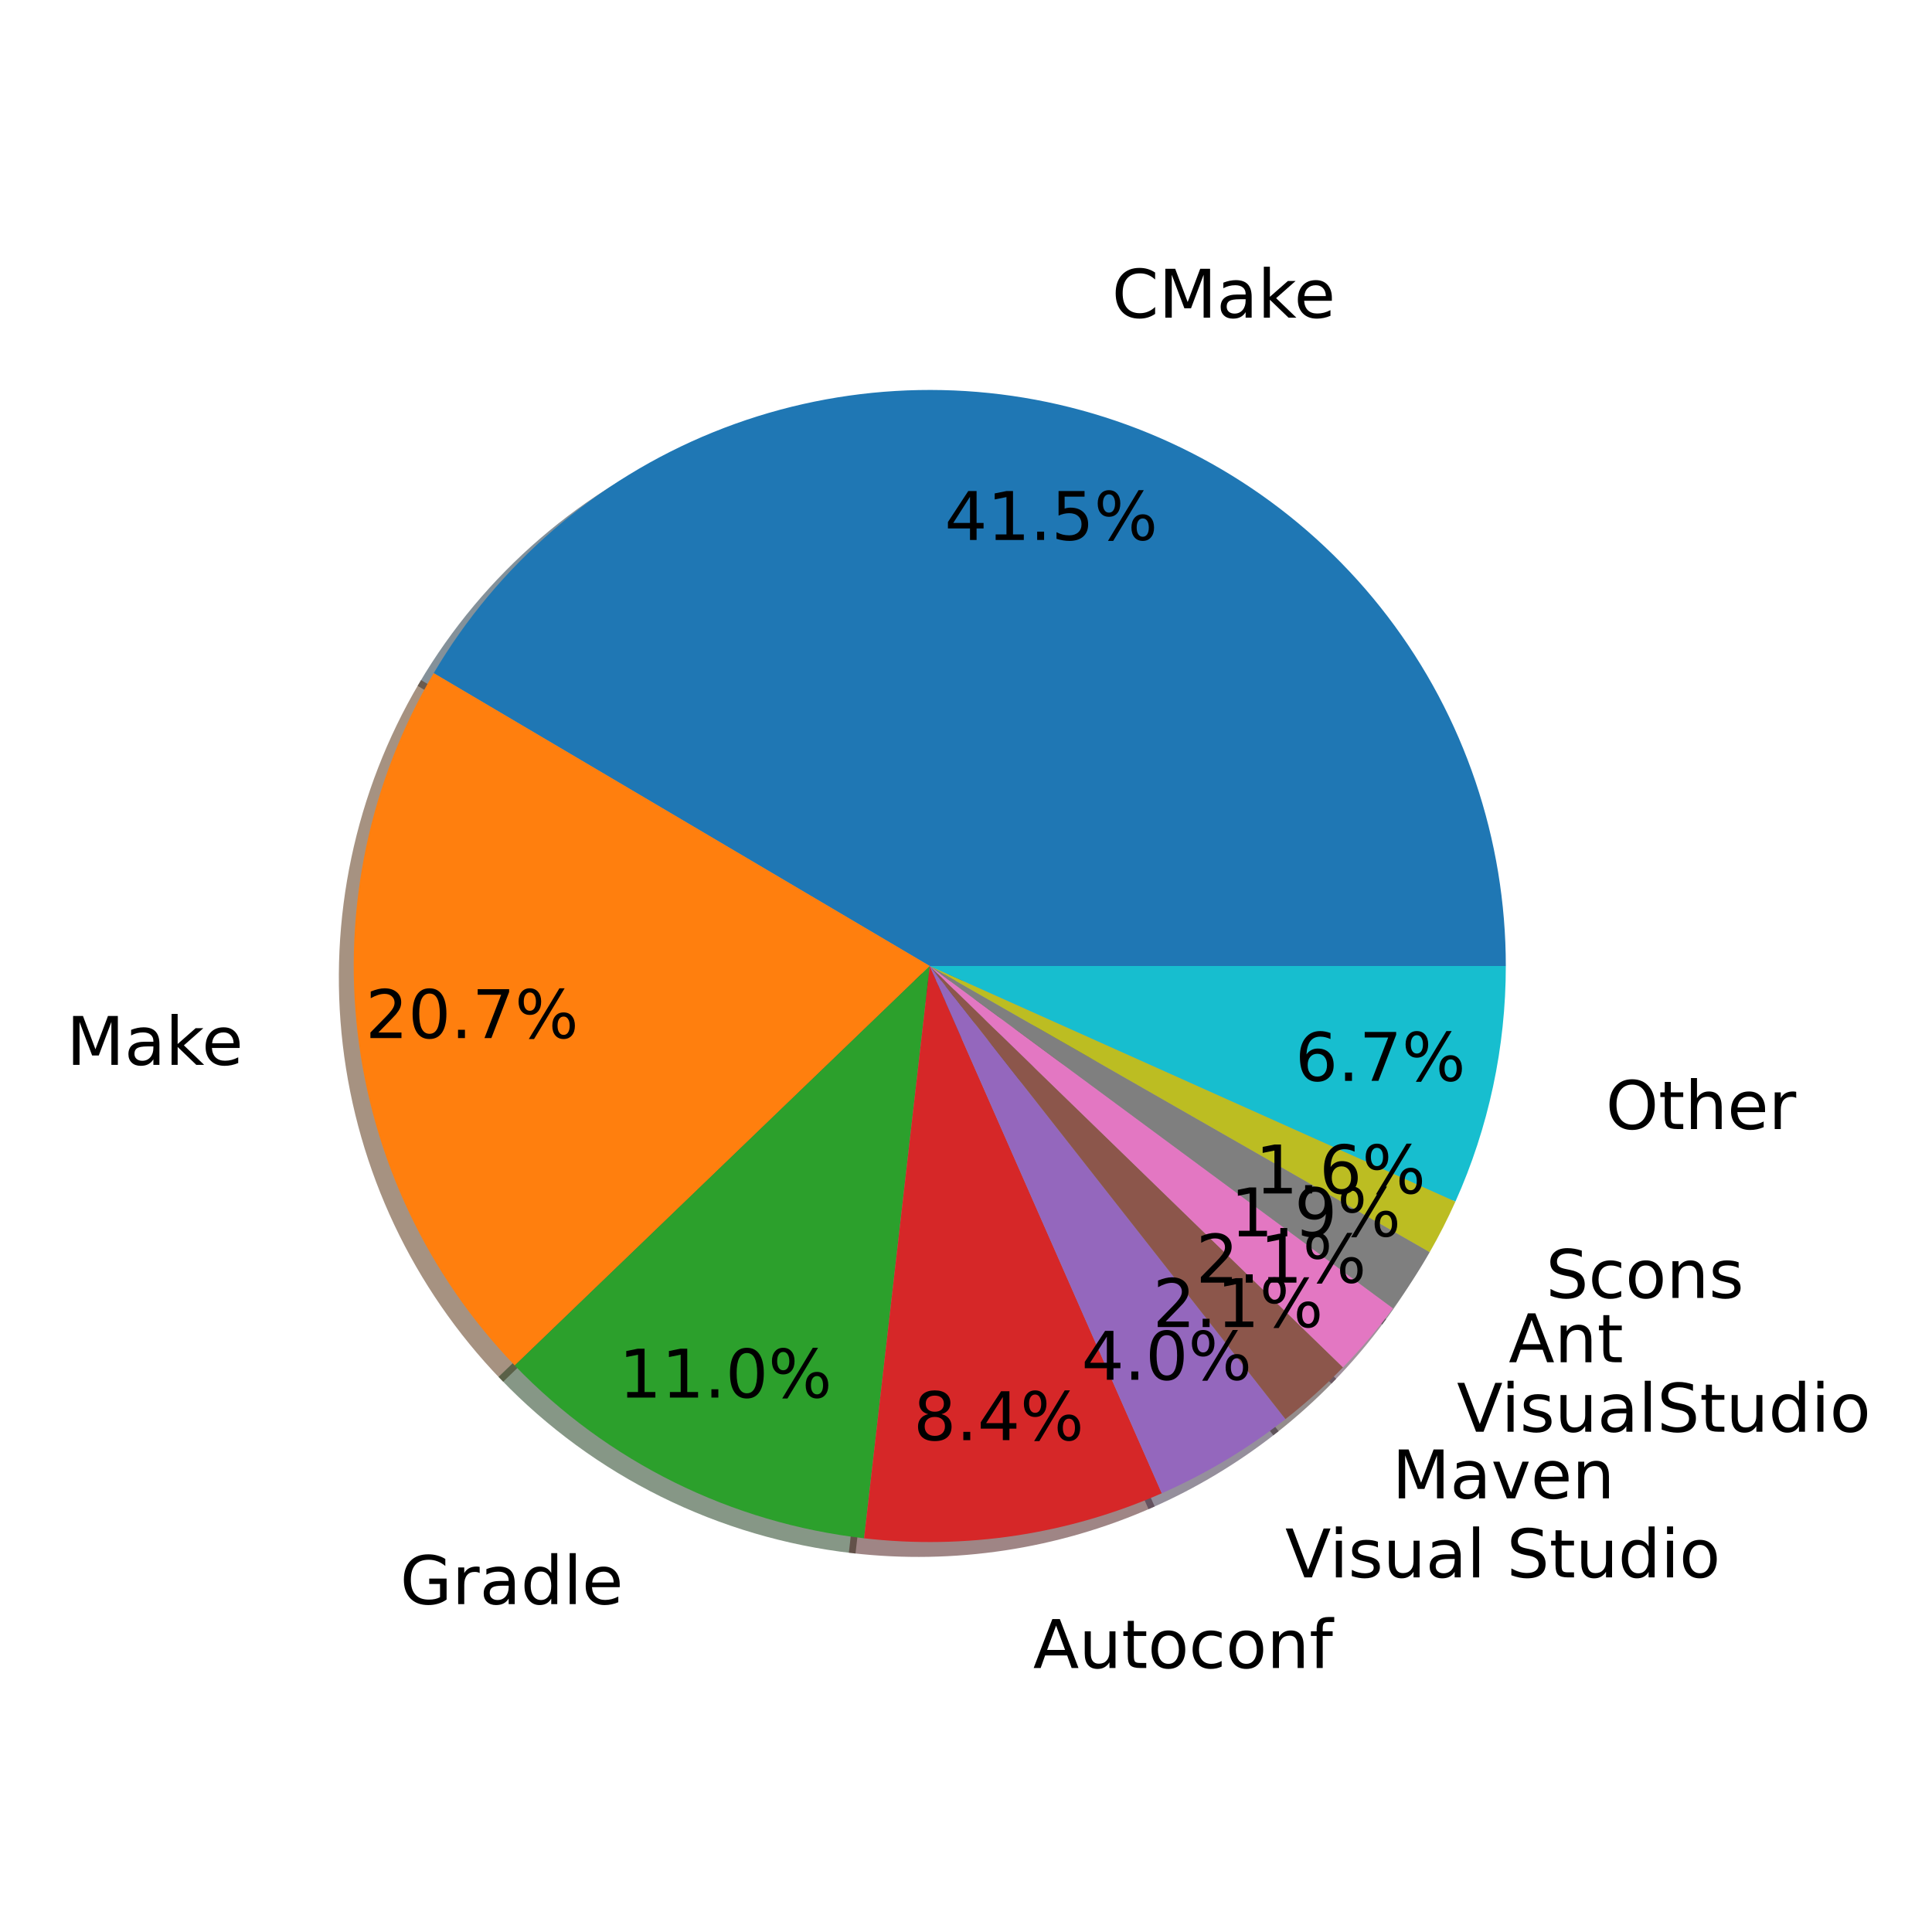
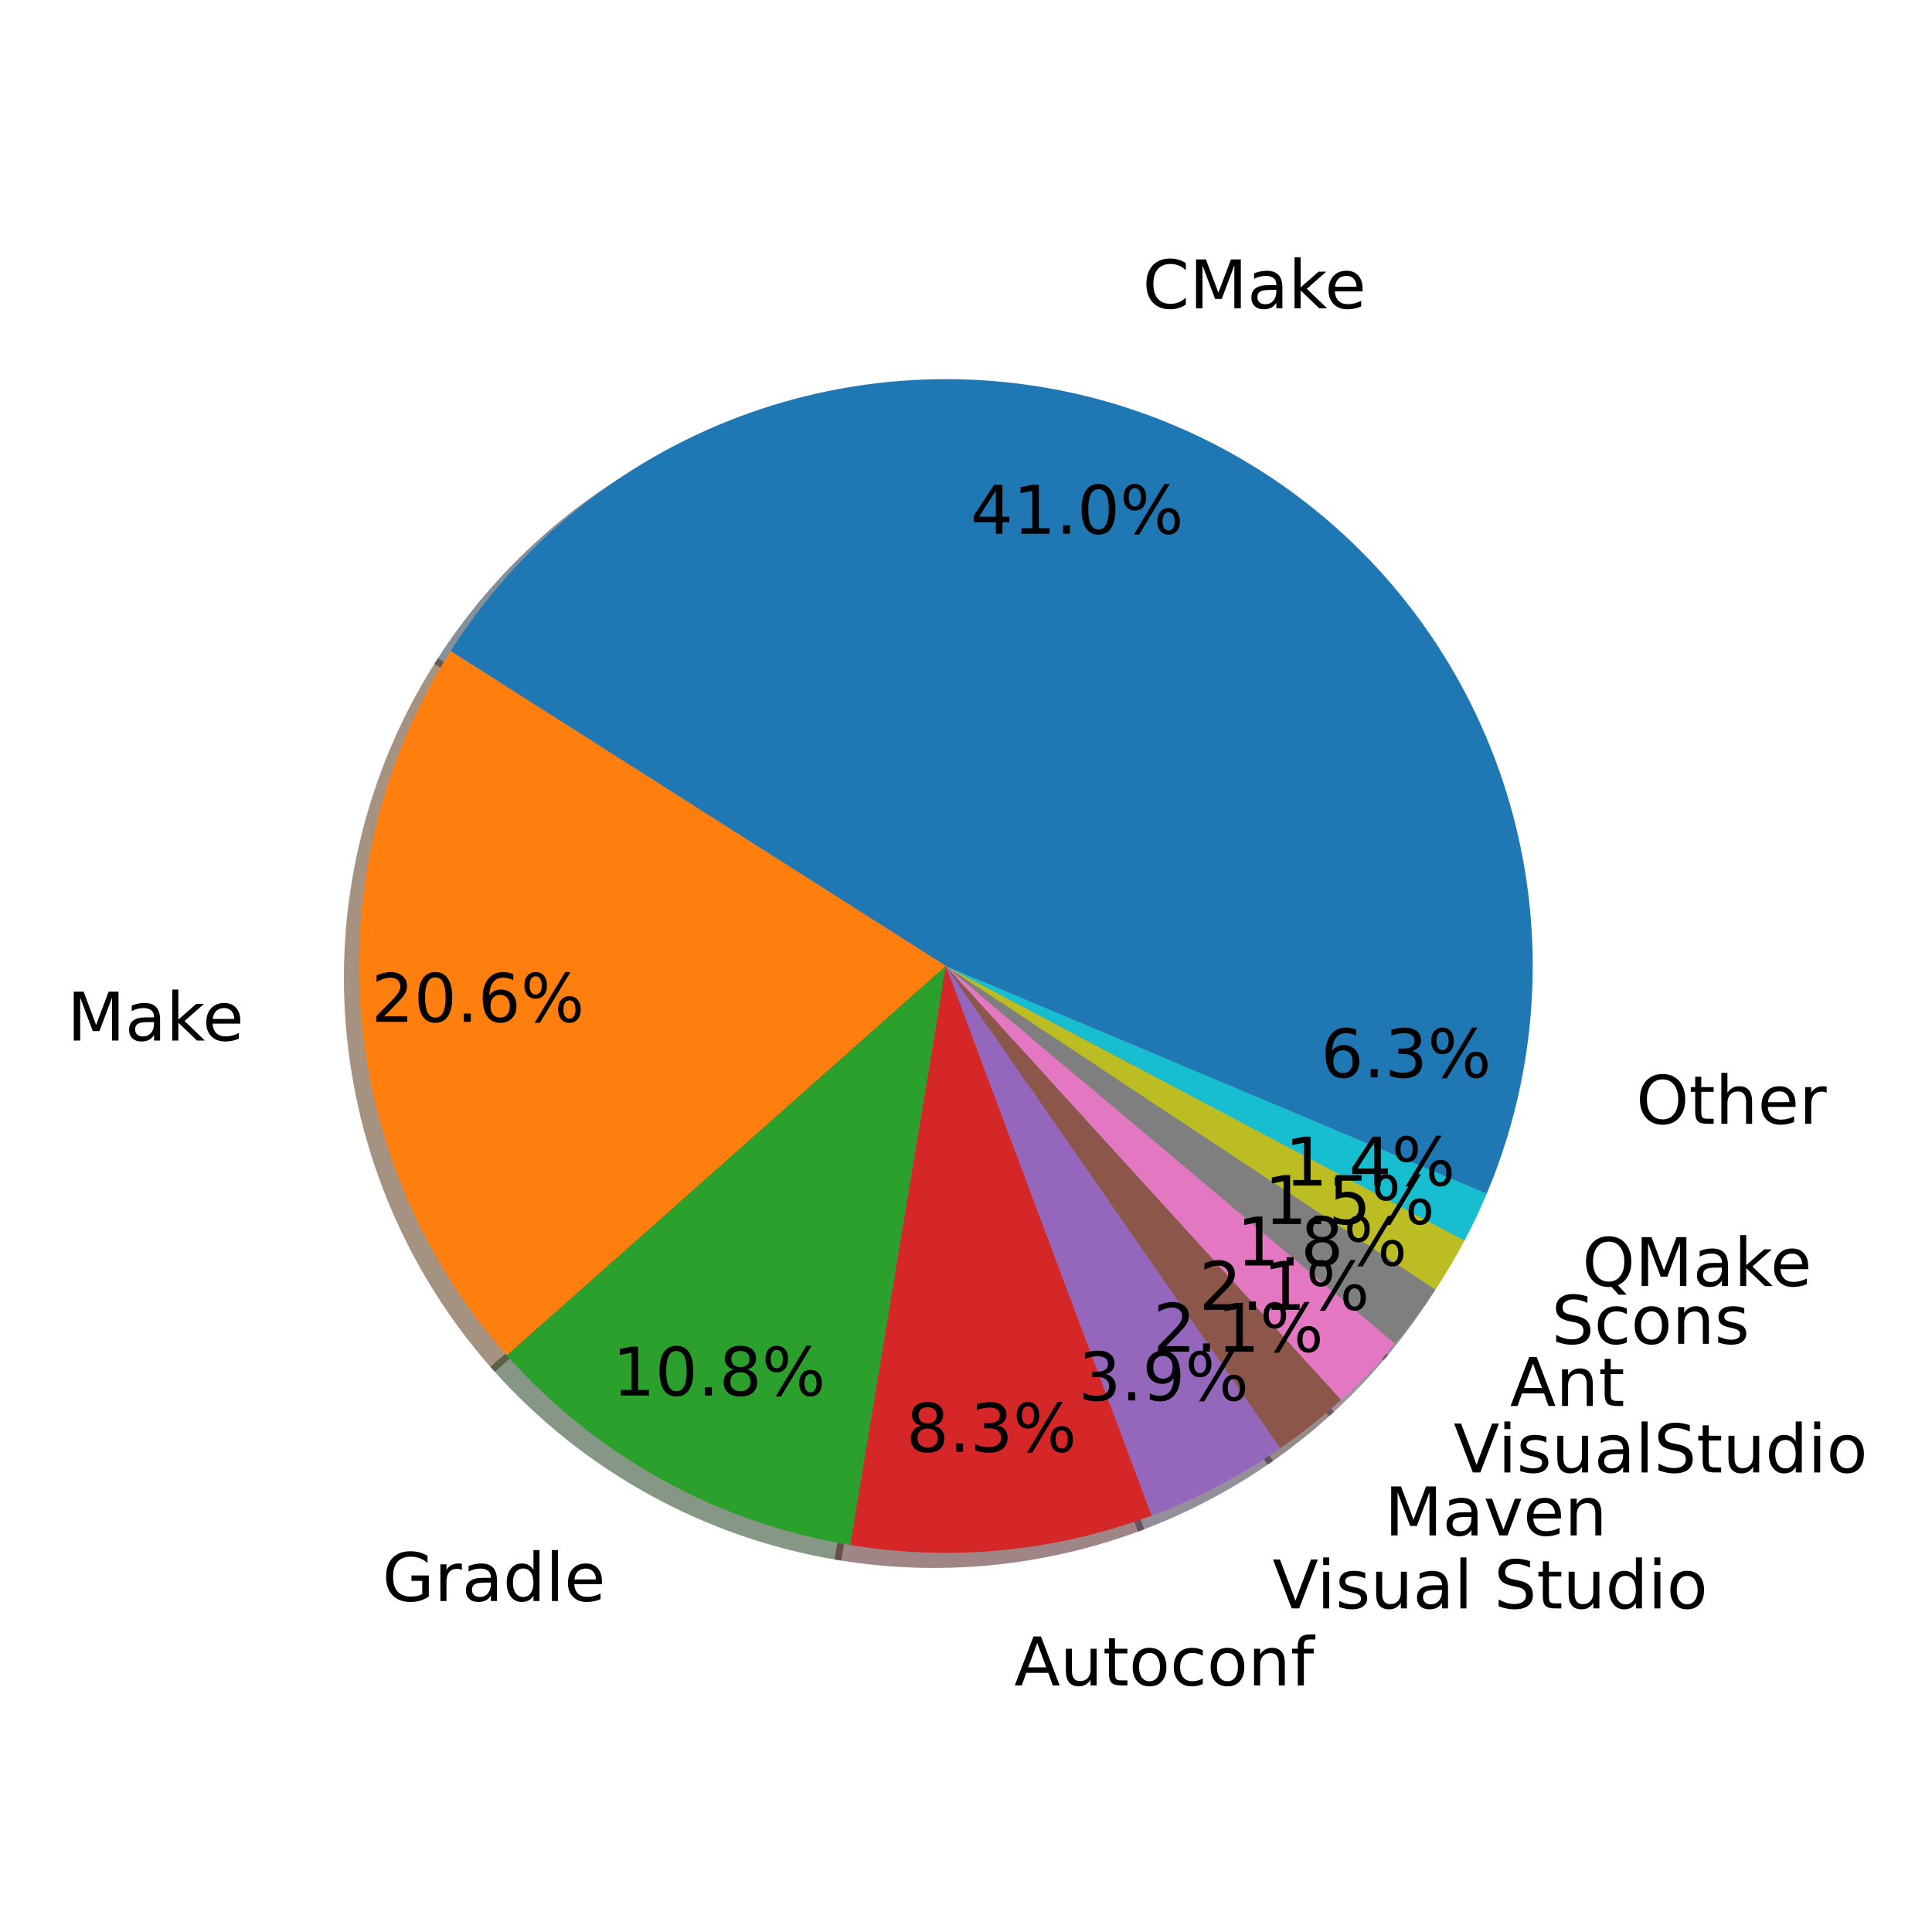
<svg xmlns="http://www.w3.org/2000/svg" xmlns:xlink="http://www.w3.org/1999/xlink" width="288pt" height="288pt" viewBox="0 0 288 288" version="1.1">
  <defs>
    <style type="text/css">*{stroke-linejoin: round; stroke-linecap: butt}</style>
  </defs>
  <g id="figure_1">
    <g id="patch_1">
      <path d="M 0 288  L 288 288  L 288 0  L 0 0  L 0 288  z " style="fill: none" />
    </g>
    <g id="axes_1">
      <g id="patch_2">
-         <path d="M 222.751 145.717  C 222.751 126.889 216.559 108.574 205.133 93.608  C 193.707 78.643 177.671 67.843 159.508 62.882  C 141.345 57.921 122.045 59.068 104.598 66.146  C 87.151 73.225 72.507 85.849 62.935 102.062  L 136.881 145.717  z " style="fill: #092436; opacity: 0.5; stroke: #092436; stroke-linejoin: miter" />
+         <path d="M 226.73 145.75  C 226.73 126.815 220.583 108.383 209.217 93.239  C 197.852 78.095 181.872 67.043 163.692 61.752  C 145.511 56.461 126.096 57.213 108.379 63.895  C 90.663 70.576 75.585 82.831 65.426 98.809  L 139.248 145.75  z " style="fill: #092436; opacity: 0.5; stroke: #092436; stroke-linejoin: miter" />
      </g>
      <g id="patch_3">
-         <path d="M 62.935 102.062  C 53.397 118.219 49.412 137.065 51.593 155.7  C 53.774 174.336 62.004 191.752 75.016 205.269  L 136.881 145.717  z " style="fill: #4d2604; opacity: 0.5; stroke: #4d2604; stroke-linejoin: miter" />
+         <path d="M 65.426 98.809  C 55.231 114.843 50.531 133.77 52.043 152.71  C 53.555 171.65 61.197 189.592 73.806 203.806  L 139.248 145.75  z " style="fill: #4d2604; opacity: 0.5; stroke: #4d2604; stroke-linejoin: miter" />
      </g>
      <g id="patch_4">
-         <path d="M 75.016 205.269  C 81.883 212.403 89.933 218.296 98.808 222.686  C 107.683 227.076 117.252 229.898 127.089 231.028  L 136.881 145.717  z " style="fill: #0d300d; opacity: 0.5; stroke: #0d300d; stroke-linejoin: miter" />
+         <path d="M 73.806 203.806  C 80.415 211.256 88.249 217.523 96.967 222.336  C 105.686 227.149 115.163 230.439 124.989 232.062  L 139.248 145.75  z " style="fill: #0d300d; opacity: 0.5; stroke: #0d300d; stroke-linejoin: miter" />
      </g>
      <g id="patch_5">
-         <path d="M 127.089 231.028  C 134.619 231.892 142.23 231.755 149.725 230.622  C 157.219 229.488 164.53 227.367 171.467 224.314  L 136.881 145.717  z " style="fill: #400c0c; opacity: 0.5; stroke: #400c0c; stroke-linejoin: miter" />
+         <path d="M 124.989 232.062  C 132.511 233.304 140.163 233.558 147.75 232.818  C 155.338 232.077 162.796 230.347 169.935 227.673  L 139.248 145.75  z " style="fill: #400c0c; opacity: 0.5; stroke: #400c0c; stroke-linejoin: miter" />
      </g>
      <g id="patch_6">
-         <path d="M 171.467 224.314  C 174.756 222.867 177.951 221.215 181.032 219.368  C 184.114 217.52 187.077 215.481 189.903 213.263  L 136.881 145.717  z " style="fill: #2c1f39; opacity: 0.5; stroke: #2c1f39; stroke-linejoin: miter" />
+         <path d="M 169.935 227.673  C 173.319 226.405 176.622 224.929 179.824 223.253  C 183.025 221.576 186.12 219.703 189.09 217.644  L 139.248 145.75  z " style="fill: #2c1f39; opacity: 0.5; stroke: #2c1f39; stroke-linejoin: miter" />
      </g>
      <g id="patch_7">
-         <path d="M 189.903 213.263  C 191.416 212.075 192.89 210.836 194.32 209.549  C 195.751 208.261 197.137 206.926 198.478 205.546  L 136.881 145.717  z " style="fill: #2a1a17; opacity: 0.5; stroke: #2a1a17; stroke-linejoin: miter" />
+         <path d="M 189.09 217.644  C 190.681 216.542 192.235 215.386 193.749 214.18  C 195.263 212.974 196.736 211.719 198.167 210.415  L 139.248 145.75  z " style="fill: #2a1a17; opacity: 0.5; stroke: #2a1a17; stroke-linejoin: miter" />
      </g>
      <g id="patch_8">
-         <path d="M 198.478 205.546  C 199.819 204.166 201.113 202.741 202.358 201.273  C 203.603 199.806 204.798 198.297 205.942 196.749  L 136.881 145.717  z " style="fill: #44243a; opacity: 0.5; stroke: #44243a; stroke-linejoin: miter" />
+         <path d="M 198.167 210.415  C 199.598 209.111 200.985 207.761 202.326 206.365  C 203.667 204.969 204.962 203.529 206.208 202.048  L 139.248 145.75  z " style="fill: #44243a; opacity: 0.5; stroke: #44243a; stroke-linejoin: miter" />
      </g>
      <g id="patch_9">
-         <path d="M 205.942 196.749  C 206.933 195.408 207.885 194.038 208.796 192.642  C 209.708 191.245 210.578 189.822 211.407 188.375  L 136.881 145.717  z " style="fill: #262626; opacity: 0.5; stroke: #262626; stroke-linejoin: miter" />
+         <path d="M 206.208 202.048  C 207.287 200.764 208.33 199.449 209.333 198.105  C 210.337 196.761 211.303 195.389 212.228 193.989  L 139.248 145.75  z " style="fill: #262626; opacity: 0.5; stroke: #262626; stroke-linejoin: miter" />
      </g>
      <g id="patch_10">
-         <path d="M 211.407 188.375  C 212.108 187.15 212.778 185.908 213.418 184.65  C 214.058 183.392 214.667 182.119 215.244 180.831  L 136.881 145.717  z " style="fill: #38390a; opacity: 0.5; stroke: #38390a; stroke-linejoin: miter" />
+         <path d="M 212.228 193.989  C 213.01 192.805 213.764 191.602 214.488 190.382  C 215.212 189.161 215.907 187.923 216.571 186.668  L 139.248 145.75  z " style="fill: #38390a; opacity: 0.5; stroke: #38390a; stroke-linejoin: miter" />
      </g>
      <g id="patch_11">
-         <path d="M 215.244 180.831  C 217.711 175.324 219.592 169.572 220.853 163.671  C 222.115 157.77 222.751 151.752 222.751 145.717  L 136.881 145.717  z " style="fill: #07393e; opacity: 0.5; stroke: #07393e; stroke-linejoin: miter" />
+         <path d="M 216.571 186.668  C 217.174 185.528 217.752 184.374 218.305 183.208  C 218.857 182.042 219.384 180.863 219.884 179.674  L 139.248 145.75  z " style="fill: #07393e; opacity: 0.5; stroke: #07393e; stroke-linejoin: miter" />
      </g>
      <g id="patch_12">
-         <path d="M 224.469 144  C 224.469 125.172 218.276 106.856 206.85 91.891  C 195.425 76.926 179.388 66.126 161.226 61.165  C 143.063 56.203 123.763 57.351 106.316 64.429  C 88.869 71.507 74.225 84.131 64.653 100.345  L 138.598 144  z " style="fill: #1f77b4" />
+         <path d="M 219.884 179.674  C 222.138 174.318 223.852 168.75 225.001 163.054  C 226.151 157.357 226.73 151.561 226.73 145.75  L 139.248 145.75  z " style="fill: #092436; opacity: 0.5; stroke: #092436; stroke-linejoin: miter" />
      </g>
      <g id="patch_13">
-         <path d="M 64.653 100.345  C 55.114 116.502 51.129 135.348 53.31 153.983  C 55.492 172.618 63.722 190.035 76.733 203.552  L 138.598 144  z " style="fill: #ff7f0e" />
+         <path d="M 228.48 144  C 228.48 125.066 222.332 106.634 210.967 91.489  C 199.602 76.345 183.622 65.293 165.441 60.002  C 147.261 54.712 127.846 55.464 110.129 62.145  C 92.413 68.826 77.335 81.082 67.175 97.059  L 140.997 144  z " style="fill: #1f77b4" />
      </g>
      <g id="patch_14">
-         <path d="M 76.733 203.552  C 83.601 210.686 91.65 216.578 100.525 220.969  C 109.401 225.359 118.969 228.181 128.806 229.31  L 138.598 144  z " style="fill: #2ca02c" />
+         <path d="M 67.175 97.059  C 56.98 113.093 52.281 132.02 53.793 150.96  C 55.304 169.901 62.946 187.842 75.556 202.056  L 140.997 144  z " style="fill: #ff7f0e" />
      </g>
      <g id="patch_15">
-         <path d="M 128.806 229.31  C 136.336 230.174 143.948 230.038 151.442 228.904  C 158.936 227.771 166.247 225.65 173.185 222.597  L 138.598 144  z " style="fill: #d62728" />
+         <path d="M 75.556 202.056  C 82.165 209.506 89.998 215.773 98.717 220.586  C 107.436 225.4 116.913 228.689 126.739 230.312  L 140.997 144  z " style="fill: #2ca02c" />
      </g>
      <g id="patch_16">
-         <path d="M 173.185 222.597  C 176.473 221.15 179.668 219.498 182.75 217.65  C 185.831 215.803 188.794 213.764 191.62 211.545  L 138.598 144  z " style="fill: #9467bd" />
+         <path d="M 126.739 230.312  C 134.261 231.555 141.913 231.809 149.5 231.068  C 157.087 230.327 164.546 228.597 171.685 225.923  L 140.997 144  z " style="fill: #d62728" />
      </g>
      <g id="patch_17">
-         <path d="M 191.62 211.545  C 193.134 210.357 194.607 209.118 196.038 207.831  C 197.468 206.544 198.855 205.209 200.196 203.829  L 138.598 144  z " style="fill: #8c564b" />
+         <path d="M 171.685 225.923  C 175.069 224.655 178.372 223.179 181.573 221.503  C 184.775 219.827 187.87 217.954 190.84 215.895  L 140.997 144  z " style="fill: #9467bd" />
      </g>
      <g id="patch_18">
-         <path d="M 200.196 203.829  C 201.536 202.448 202.83 201.023 204.075 199.556  C 205.32 198.088 206.516 196.58 207.659 195.032  L 138.598 144  z " style="fill: #e377c2" />
+         <path d="M 190.84 215.895  C 192.431 214.792 193.984 213.637 195.498 212.431  C 197.012 211.225 198.486 209.969 199.917 208.665  L 140.997 144  z " style="fill: #8c564b" />
      </g>
      <g id="patch_19">
-         <path d="M 207.659 195.032  C 208.651 193.691 209.602 192.321 210.514 190.924  C 211.425 189.527 212.295 188.105 213.124 186.657  L 138.598 144  z " style="fill: #7f7f7f" />
+         <path d="M 199.917 208.665  C 201.348 207.362 202.735 206.011 204.076 204.615  C 205.417 203.22 206.712 201.78 207.957 200.298  L 140.997 144  z " style="fill: #e377c2" />
      </g>
      <g id="patch_20">
-         <path d="M 213.124 186.657  C 213.825 185.432 214.496 184.191 215.135 182.933  C 215.775 181.675 216.384 180.402 216.961 179.114  L 138.598 144  z " style="fill: #bcbd22" />
+         <path d="M 207.957 200.298  C 209.037 199.014 210.079 197.7 211.083 196.356  C 212.087 195.012 213.052 193.639 213.977 192.24  L 140.997 144  z " style="fill: #7f7f7f" />
      </g>
      <g id="patch_21">
-         <path d="M 216.961 179.114  C 219.429 173.607 221.309 167.855 222.571 161.954  C 223.832 156.053 224.469 150.035 224.469 144  L 138.598 144  z " style="fill: #17becf" />
+         <path d="M 213.977 192.24  C 214.76 191.056 215.514 189.853 216.238 188.632  C 216.962 187.411 217.656 186.173 218.32 184.918  L 140.997 144  z " style="fill: #bcbd22" />
+       </g>
+       <g id="patch_22">
+         <path d="M 218.32 184.918  C 218.924 183.778 219.502 182.624 220.054 181.458  C 220.607 180.292 221.134 179.114 221.634 177.924  L 140.997 144  z " style="fill: #17becf" />
+       </g>
+       <g id="patch_23">
+         <path d="M 221.634 177.924  C 223.887 172.568 225.602 167 226.751 161.304  C 227.901 155.608 228.48 149.811 228.48 144  L 140.997 144  z " style="fill: #1f77b4" />
      </g>
      <g id="matplotlib.axis_1" />
      <g id="matplotlib.axis_2" />
      <g id="text_1">
-         <g transform="translate(165.7511 47.35689) scale(0.1 -0.1)">
+         <g transform="translate(170.3301 45.96217) scale(0.1 -0.1)">
          <defs>
            <path id="DejaVuSans-43" d="M 4122 4306  L 4122 3641  Q 3803 3938 3442 4084  Q 3081 4231 2675 4231  Q 1875 4231 1450 3742  Q 1025 3253 1025 2328  Q 1025 1406 1450 917  Q 1875 428 2675 428  Q 3081 428 3442 575  Q 3803 722 4122 1019  L 4122 359  Q 3791 134 3420 21  Q 3050 -91 2638 -91  Q 1578 -91 968 557  Q 359 1206 359 2328  Q 359 3453 968 4101  Q 1578 4750 2638 4750  Q 3056 4750 3426 4639  Q 3797 4528 4122 4306  z " transform="scale(0.015625)" />
            <path id="DejaVuSans-4d" d="M 628 4666  L 1569 4666  L 2759 1491  L 3956 4666  L 4897 4666  L 4897 0  L 4281 0  L 4281 4097  L 3078 897  L 2444 897  L 1241 4097  L 1241 0  L 628 0  L 628 4666  z " transform="scale(0.015625)" />
            <path id="DejaVuSans-61" d="M 2194 1759  Q 1497 1759 1228 1600  Q 959 1441 959 1056  Q 959 750 1161 570  Q 1363 391 1709 391  Q 2188 391 2477 730  Q 2766 1069 2766 1631  L 2766 1759  L 2194 1759  z M 3341 1997  L 3341 0  L 2766 0  L 2766 531  Q 2569 213 2275 61  Q 1981 -91 1556 -91  Q 1019 -91 701 211  Q 384 513 384 1019  Q 384 1609 779 1909  Q 1175 2209 1959 2209  L 2766 2209  L 2766 2266  Q 2766 2663 2505 2880  Q 2244 3097 1772 3097  Q 1472 3097 1187 3025  Q 903 2953 641 2809  L 641 3341  Q 956 3463 1253 3523  Q 1550 3584 1831 3584  Q 2591 3584 2966 3190  Q 3341 2797 3341 1997  z " transform="scale(0.015625)" />
            <path id="DejaVuSans-6b" d="M 581 4863  L 1159 4863  L 1159 1991  L 2875 3500  L 3609 3500  L 1753 1863  L 3688 0  L 2938 0  L 1159 1709  L 1159 0  L 581 0  L 581 4863  z " transform="scale(0.015625)" />
            <path id="DejaVuSans-65" d="M 3597 1894  L 3597 1613  L 953 1613  Q 991 1019 1311 708  Q 1631 397 2203 397  Q 2534 397 2845 478  Q 3156 559 3463 722  L 3463 178  Q 3153 47 2828 -22  Q 2503 -91 2169 -91  Q 1331 -91 842 396  Q 353 884 353 1716  Q 353 2575 817 3079  Q 1281 3584 2069 3584  Q 2775 3584 3186 3129  Q 3597 2675 3597 1894  z M 3022 2063  Q 3016 2534 2758 2815  Q 2500 3097 2075 3097  Q 1594 3097 1305 2825  Q 1016 2553 972 2059  L 3022 2063  z " transform="scale(0.015625)" />
          </defs>
          <use xlink:href="#DejaVuSans-43" />
          <use xlink:href="#DejaVuSans-4d" x="69.824" />
          <use xlink:href="#DejaVuSans-61" x="156.104" />
          <use xlink:href="#DejaVuSans-6b" x="217.383" />
          <use xlink:href="#DejaVuSans-65" x="271.668" />
        </g>
      </g>
      <g id="text_2">
-         <g transform="translate(140.8165 80.49105) scale(0.1 -0.1)">
+         <g transform="translate(144.669 79.56124) scale(0.1 -0.1)">
          <defs>
            <path id="DejaVuSans-34" d="M 2419 4116  L 825 1625  L 2419 1625  L 2419 4116  z M 2253 4666  L 3047 4666  L 3047 1625  L 3713 1625  L 3713 1100  L 3047 1100  L 3047 0  L 2419 0  L 2419 1100  L 313 1100  L 313 1709  L 2253 4666  z " transform="scale(0.015625)" />
            <path id="DejaVuSans-31" d="M 794 531  L 1825 531  L 1825 4091  L 703 3866  L 703 4441  L 1819 4666  L 2450 4666  L 2450 531  L 3481 531  L 3481 0  L 794 0  L 794 531  z " transform="scale(0.015625)" />
            <path id="DejaVuSans-2e" d="M 684 794  L 1344 794  L 1344 0  L 684 0  L 684 794  z " transform="scale(0.015625)" />
-             <path id="DejaVuSans-35" d="M 691 4666  L 3169 4666  L 3169 4134  L 1269 4134  L 1269 2991  Q 1406 3038 1543 3061  Q 1681 3084 1819 3084  Q 2600 3084 3056 2656  Q 3513 2228 3513 1497  Q 3513 744 3044 326  Q 2575 -91 1722 -91  Q 1428 -91 1123 -41  Q 819 9 494 109  L 494 744  Q 775 591 1075 516  Q 1375 441 1709 441  Q 2250 441 2565 725  Q 2881 1009 2881 1497  Q 2881 1984 2565 2268  Q 2250 2553 1709 2553  Q 1456 2553 1204 2497  Q 953 2441 691 2322  L 691 4666  z " transform="scale(0.015625)" />
+             <path id="DejaVuSans-30" d="M 2034 4250  Q 1547 4250 1301 3770  Q 1056 3291 1056 2328  Q 1056 1369 1301 889  Q 1547 409 2034 409  Q 2525 409 2770 889  Q 3016 1369 3016 2328  Q 3016 3291 2770 3770  Q 2525 4250 2034 4250  z M 2034 4750  Q 2819 4750 3233 4129  Q 3647 3509 3647 2328  Q 3647 1150 3233 529  Q 2819 -91 2034 -91  Q 1250 -91 836 529  Q 422 1150 422 2328  Q 422 3509 836 4129  Q 1250 4750 2034 4750  z " transform="scale(0.015625)" />
            <path id="DejaVuSans-25" d="M 4653 2053  Q 4381 2053 4226 1822  Q 4072 1591 4072 1178  Q 4072 772 4226 539  Q 4381 306 4653 306  Q 4919 306 5073 539  Q 5228 772 5228 1178  Q 5228 1588 5073 1820  Q 4919 2053 4653 2053  z M 4653 2450  Q 5147 2450 5437 2106  Q 5728 1763 5728 1178  Q 5728 594 5436 251  Q 5144 -91 4653 -91  Q 4153 -91 3862 251  Q 3572 594 3572 1178  Q 3572 1766 3864 2108  Q 4156 2450 4653 2450  z M 1428 4353  Q 1159 4353 1004 4120  Q 850 3888 850 3481  Q 850 3069 1003 2837  Q 1156 2606 1428 2606  Q 1700 2606 1854 2837  Q 2009 3069 2009 3481  Q 2009 3884 1853 4118  Q 1697 4353 1428 4353  z M 4250 4750  L 4750 4750  L 1831 -91  L 1331 -91  L 4250 4750  z M 1428 4750  Q 1922 4750 2215 4408  Q 2509 4066 2509 3481  Q 2509 2891 2217 2550  Q 1925 2209 1428 2209  Q 931 2209 642 2551  Q 353 2894 353 3481  Q 353 4063 643 4406  Q 934 4750 1428 4750  z " transform="scale(0.015625)" />
          </defs>
          <use xlink:href="#DejaVuSans-34" />
          <use xlink:href="#DejaVuSans-31" x="63.623" />
          <use xlink:href="#DejaVuSans-2e" x="127.246" />
-           <use xlink:href="#DejaVuSans-35" x="159.033" />
+           <use xlink:href="#DejaVuSans-30" x="159.033" />
          <use xlink:href="#DejaVuSans-25" x="222.656" />
        </g>
      </g>
      <g id="text_3">
-         <g transform="translate(9.915254 158.7391) scale(0.1 -0.1)">
+         <g transform="translate(10.01426 155.1117) scale(0.1 -0.1)">
          <use xlink:href="#DejaVuSans-4d" />
          <use xlink:href="#DejaVuSans-61" x="86.279" />
          <use xlink:href="#DejaVuSans-6b" x="147.559" />
          <use xlink:href="#DejaVuSans-65" x="201.844" />
        </g>
      </g>
      <g id="text_4">
-         <g transform="translate(54.48435 154.7458) scale(0.1 -0.1)">
+         <g transform="translate(55.35006 152.3276) scale(0.1 -0.1)">
          <defs>
            <path id="DejaVuSans-32" d="M 1228 531  L 3431 531  L 3431 0  L 469 0  L 469 531  Q 828 903 1448 1529  Q 2069 2156 2228 2338  Q 2531 2678 2651 2914  Q 2772 3150 2772 3378  Q 2772 3750 2511 3984  Q 2250 4219 1831 4219  Q 1534 4219 1204 4116  Q 875 4013 500 3803  L 500 4441  Q 881 4594 1212 4672  Q 1544 4750 1819 4750  Q 2544 4750 2975 4387  Q 3406 4025 3406 3419  Q 3406 3131 3298 2873  Q 3191 2616 2906 2266  Q 2828 2175 2409 1742  Q 1991 1309 1228 531  z " transform="scale(0.015625)" />
-             <path id="DejaVuSans-30" d="M 2034 4250  Q 1547 4250 1301 3770  Q 1056 3291 1056 2328  Q 1056 1369 1301 889  Q 1547 409 2034 409  Q 2525 409 2770 889  Q 3016 1369 3016 2328  Q 3016 3291 2770 3770  Q 2525 4250 2034 4250  z M 2034 4750  Q 2819 4750 3233 4129  Q 3647 3509 3647 2328  Q 3647 1150 3233 529  Q 2819 -91 2034 -91  Q 1250 -91 836 529  Q 422 1150 422 2328  Q 422 3509 836 4129  Q 1250 4750 2034 4750  z " transform="scale(0.015625)" />
-             <path id="DejaVuSans-37" d="M 525 4666  L 3525 4666  L 3525 4397  L 1831 0  L 1172 0  L 2766 4134  L 525 4134  L 525 4666  z " transform="scale(0.015625)" />
+             <path id="DejaVuSans-36" d="M 2113 2584  Q 1688 2584 1439 2293  Q 1191 2003 1191 1497  Q 1191 994 1439 701  Q 1688 409 2113 409  Q 2538 409 2786 701  Q 3034 994 3034 1497  Q 3034 2003 2786 2293  Q 2538 2584 2113 2584  z M 3366 4563  L 3366 3988  Q 3128 4100 2886 4159  Q 2644 4219 2406 4219  Q 1781 4219 1451 3797  Q 1122 3375 1075 2522  Q 1259 2794 1537 2939  Q 1816 3084 2150 3084  Q 2853 3084 3261 2657  Q 3669 2231 3669 1497  Q 3669 778 3244 343  Q 2819 -91 2113 -91  Q 1303 -91 875 529  Q 447 1150 447 2328  Q 447 3434 972 4092  Q 1497 4750 2381 4750  Q 2619 4750 2861 4703  Q 3103 4656 3366 4563  z " transform="scale(0.015625)" />
          </defs>
          <use xlink:href="#DejaVuSans-32" />
          <use xlink:href="#DejaVuSans-30" x="63.623" />
          <use xlink:href="#DejaVuSans-2e" x="127.246" />
-           <use xlink:href="#DejaVuSans-37" x="159.033" />
+           <use xlink:href="#DejaVuSans-36" x="159.033" />
          <use xlink:href="#DejaVuSans-25" x="222.656" />
        </g>
      </g>
      <g id="text_5">
-         <g transform="translate(59.64366 239.1216) scale(0.1 -0.1)">
+         <g transform="translate(56.99372 238.6631) scale(0.1 -0.1)">
          <defs>
            <path id="DejaVuSans-47" d="M 3809 666  L 3809 1919  L 2778 1919  L 2778 2438  L 4434 2438  L 4434 434  Q 4069 175 3628 42  Q 3188 -91 2688 -91  Q 1594 -91 976 548  Q 359 1188 359 2328  Q 359 3472 976 4111  Q 1594 4750 2688 4750  Q 3144 4750 3555 4637  Q 3966 4525 4313 4306  L 4313 3634  Q 3963 3931 3569 4081  Q 3175 4231 2741 4231  Q 1884 4231 1454 3753  Q 1025 3275 1025 2328  Q 1025 1384 1454 906  Q 1884 428 2741 428  Q 3075 428 3337 486  Q 3600 544 3809 666  z " transform="scale(0.015625)" />
            <path id="DejaVuSans-72" d="M 2631 2963  Q 2534 3019 2420 3045  Q 2306 3072 2169 3072  Q 1681 3072 1420 2755  Q 1159 2438 1159 1844  L 1159 0  L 581 0  L 581 3500  L 1159 3500  L 1159 2956  Q 1341 3275 1631 3429  Q 1922 3584 2338 3584  Q 2397 3584 2469 3576  Q 2541 3569 2628 3553  L 2631 2963  z " transform="scale(0.015625)" />
            <path id="DejaVuSans-64" d="M 2906 2969  L 2906 4863  L 3481 4863  L 3481 0  L 2906 0  L 2906 525  Q 2725 213 2448 61  Q 2172 -91 1784 -91  Q 1150 -91 751 415  Q 353 922 353 1747  Q 353 2572 751 3078  Q 1150 3584 1784 3584  Q 2172 3584 2448 3432  Q 2725 3281 2906 2969  z M 947 1747  Q 947 1113 1208 752  Q 1469 391 1925 391  Q 2381 391 2643 752  Q 2906 1113 2906 1747  Q 2906 2381 2643 2742  Q 2381 3103 1925 3103  Q 1469 3103 1208 2742  Q 947 2381 947 1747  z " transform="scale(0.015625)" />
            <path id="DejaVuSans-6c" d="M 603 4863  L 1178 4863  L 1178 0  L 603 0  L 603 4863  z " transform="scale(0.015625)" />
          </defs>
          <use xlink:href="#DejaVuSans-47" />
          <use xlink:href="#DejaVuSans-72" x="77.49" />
          <use xlink:href="#DejaVuSans-61" x="118.604" />
          <use xlink:href="#DejaVuSans-64" x="179.883" />
          <use xlink:href="#DejaVuSans-6c" x="243.359" />
          <use xlink:href="#DejaVuSans-65" x="271.143" />
        </g>
      </g>
      <g id="text_6">
-         <g transform="translate(92.25641 208.3342) scale(0.1 -0.1)">
+         <g transform="translate(91.2895 208.0285) scale(0.1 -0.1)">
+           <defs>
+             <path id="DejaVuSans-38" d="M 2034 2216  Q 1584 2216 1326 1975  Q 1069 1734 1069 1313  Q 1069 891 1326 650  Q 1584 409 2034 409  Q 2484 409 2743 651  Q 3003 894 3003 1313  Q 3003 1734 2745 1975  Q 2488 2216 2034 2216  z M 1403 2484  Q 997 2584 770 2862  Q 544 3141 544 3541  Q 544 4100 942 4425  Q 1341 4750 2034 4750  Q 2731 4750 3128 4425  Q 3525 4100 3525 3541  Q 3525 3141 3298 2862  Q 3072 2584 2669 2484  Q 3125 2378 3379 2068  Q 3634 1759 3634 1313  Q 3634 634 3220 271  Q 2806 -91 2034 -91  Q 1263 -91 848 271  Q 434 634 434 1313  Q 434 1759 690 2068  Q 947 2378 1403 2484  z M 1172 3481  Q 1172 3119 1398 2916  Q 1625 2713 2034 2713  Q 2441 2713 2670 2916  Q 2900 3119 2900 3481  Q 2900 3844 2670 4047  Q 2441 4250 2034 4250  Q 1625 4250 1398 4047  Q 1172 3844 1172 3481  z " transform="scale(0.015625)" />
+           </defs>
          <use xlink:href="#DejaVuSans-31" />
-           <use xlink:href="#DejaVuSans-31" x="63.623" />
+           <use xlink:href="#DejaVuSans-30" x="63.623" />
          <use xlink:href="#DejaVuSans-2e" x="127.246" />
-           <use xlink:href="#DejaVuSans-30" x="159.033" />
+           <use xlink:href="#DejaVuSans-38" x="159.033" />
          <use xlink:href="#DejaVuSans-25" x="222.656" />
        </g>
      </g>
      <g id="text_7">
-         <g transform="translate(154.0106 248.6445) scale(0.1 -0.1)">
+         <g transform="translate(151.2004 251.2409) scale(0.1 -0.1)">
          <defs>
            <path id="DejaVuSans-41" d="M 2188 4044  L 1331 1722  L 3047 1722  L 2188 4044  z M 1831 4666  L 2547 4666  L 4325 0  L 3669 0  L 3244 1197  L 1141 1197  L 716 0  L 50 0  L 1831 4666  z " transform="scale(0.015625)" />
            <path id="DejaVuSans-75" d="M 544 1381  L 544 3500  L 1119 3500  L 1119 1403  Q 1119 906 1312 657  Q 1506 409 1894 409  Q 2359 409 2629 706  Q 2900 1003 2900 1516  L 2900 3500  L 3475 3500  L 3475 0  L 2900 0  L 2900 538  Q 2691 219 2414 64  Q 2138 -91 1772 -91  Q 1169 -91 856 284  Q 544 659 544 1381  z M 1991 3584  L 1991 3584  z " transform="scale(0.015625)" />
            <path id="DejaVuSans-74" d="M 1172 4494  L 1172 3500  L 2356 3500  L 2356 3053  L 1172 3053  L 1172 1153  Q 1172 725 1289 603  Q 1406 481 1766 481  L 2356 481  L 2356 0  L 1766 0  Q 1100 0 847 248  Q 594 497 594 1153  L 594 3053  L 172 3053  L 172 3500  L 594 3500  L 594 4494  L 1172 4494  z " transform="scale(0.015625)" />
            <path id="DejaVuSans-6f" d="M 1959 3097  Q 1497 3097 1228 2736  Q 959 2375 959 1747  Q 959 1119 1226 758  Q 1494 397 1959 397  Q 2419 397 2687 759  Q 2956 1122 2956 1747  Q 2956 2369 2687 2733  Q 2419 3097 1959 3097  z M 1959 3584  Q 2709 3584 3137 3096  Q 3566 2609 3566 1747  Q 3566 888 3137 398  Q 2709 -91 1959 -91  Q 1206 -91 779 398  Q 353 888 353 1747  Q 353 2609 779 3096  Q 1206 3584 1959 3584  z " transform="scale(0.015625)" />
            <path id="DejaVuSans-63" d="M 3122 3366  L 3122 2828  Q 2878 2963 2633 3030  Q 2388 3097 2138 3097  Q 1578 3097 1268 2742  Q 959 2388 959 1747  Q 959 1106 1268 751  Q 1578 397 2138 397  Q 2388 397 2633 464  Q 2878 531 3122 666  L 3122 134  Q 2881 22 2623 -34  Q 2366 -91 2075 -91  Q 1284 -91 818 406  Q 353 903 353 1747  Q 353 2603 823 3093  Q 1294 3584 2113 3584  Q 2378 3584 2631 3529  Q 2884 3475 3122 3366  z " transform="scale(0.015625)" />
            <path id="DejaVuSans-6e" d="M 3513 2113  L 3513 0  L 2938 0  L 2938 2094  Q 2938 2591 2744 2837  Q 2550 3084 2163 3084  Q 1697 3084 1428 2787  Q 1159 2491 1159 1978  L 1159 0  L 581 0  L 581 3500  L 1159 3500  L 1159 2956  Q 1366 3272 1645 3428  Q 1925 3584 2291 3584  Q 2894 3584 3203 3211  Q 3513 2838 3513 2113  z " transform="scale(0.015625)" />
            <path id="DejaVuSans-66" d="M 2375 4863  L 2375 4384  L 1825 4384  Q 1516 4384 1395 4259  Q 1275 4134 1275 3809  L 1275 3500  L 2222 3500  L 2222 3053  L 1275 3053  L 1275 0  L 697 0  L 697 3053  L 147 3053  L 147 3500  L 697 3500  L 697 3744  Q 697 4328 969 4595  Q 1241 4863 1831 4863  L 2375 4863  z " transform="scale(0.015625)" />
          </defs>
          <use xlink:href="#DejaVuSans-41" />
          <use xlink:href="#DejaVuSans-75" x="68.408" />
          <use xlink:href="#DejaVuSans-74" x="131.787" />
          <use xlink:href="#DejaVuSans-6f" x="170.996" />
          <use xlink:href="#DejaVuSans-63" x="232.178" />
          <use xlink:href="#DejaVuSans-6f" x="287.158" />
          <use xlink:href="#DejaVuSans-6e" x="348.34" />
          <use xlink:href="#DejaVuSans-66" x="411.719" />
        </g>
      </g>
      <g id="text_8">
-         <g transform="translate(136.1708 214.6828) scale(0.1 -0.1)">
-           <defs>
-             <path id="DejaVuSans-38" d="M 2034 2216  Q 1584 2216 1326 1975  Q 1069 1734 1069 1313  Q 1069 891 1326 650  Q 1584 409 2034 409  Q 2484 409 2743 651  Q 3003 894 3003 1313  Q 3003 1734 2745 1975  Q 2488 2216 2034 2216  z M 1403 2484  Q 997 2584 770 2862  Q 544 3141 544 3541  Q 544 4100 942 4425  Q 1341 4750 2034 4750  Q 2731 4750 3128 4425  Q 3525 4100 3525 3541  Q 3525 3141 3298 2862  Q 3072 2584 2669 2484  Q 3125 2378 3379 2068  Q 3634 1759 3634 1313  Q 3634 634 3220 271  Q 2806 -91 2034 -91  Q 1263 -91 848 271  Q 434 634 434 1313  Q 434 1759 690 2068  Q 947 2378 1403 2484  z M 1172 3481  Q 1172 3119 1398 2916  Q 1625 2713 2034 2713  Q 2441 2713 2670 2916  Q 2900 3119 2900 3481  Q 2900 3844 2670 4047  Q 2441 4250 2034 4250  Q 1625 4250 1398 4047  Q 1172 3844 1172 3481  z " transform="scale(0.015625)" />
+         <g transform="translate(135.0971 216.4137) scale(0.1 -0.1)">
+           <defs>
+             <path id="DejaVuSans-33" d="M 2597 2516  Q 3050 2419 3304 2112  Q 3559 1806 3559 1356  Q 3559 666 3084 287  Q 2609 -91 1734 -91  Q 1441 -91 1130 -33  Q 819 25 488 141  L 488 750  Q 750 597 1062 519  Q 1375 441 1716 441  Q 2309 441 2620 675  Q 2931 909 2931 1356  Q 2931 1769 2642 2001  Q 2353 2234 1838 2234  L 1294 2234  L 1294 2753  L 1863 2753  Q 2328 2753 2575 2939  Q 2822 3125 2822 3475  Q 2822 3834 2567 4026  Q 2313 4219 1838 4219  Q 1578 4219 1281 4162  Q 984 4106 628 3988  L 628 4550  Q 988 4650 1302 4700  Q 1616 4750 1894 4750  Q 2613 4750 3031 4423  Q 3450 4097 3450 3541  Q 3450 3153 3228 2886  Q 3006 2619 2597 2516  z " transform="scale(0.015625)" />
          </defs>
          <use xlink:href="#DejaVuSans-38" />
          <use xlink:href="#DejaVuSans-2e" x="63.623" />
-           <use xlink:href="#DejaVuSans-34" x="95.41" />
+           <use xlink:href="#DejaVuSans-33" x="95.41" />
          <use xlink:href="#DejaVuSans-25" x="159.033" />
        </g>
      </g>
      <g id="text_9">
-         <g transform="translate(191.5799 235.1397) scale(0.1 -0.1)">
+         <g transform="translate(189.6884 239.763) scale(0.1 -0.1)">
          <defs>
            <path id="DejaVuSans-56" d="M 1831 0  L 50 4666  L 709 4666  L 2188 738  L 3669 4666  L 4325 4666  L 2547 0  L 1831 0  z " transform="scale(0.015625)" />
            <path id="DejaVuSans-69" d="M 603 3500  L 1178 3500  L 1178 0  L 603 0  L 603 3500  z M 603 4863  L 1178 4863  L 1178 4134  L 603 4134  L 603 4863  z " transform="scale(0.015625)" />
            <path id="DejaVuSans-73" d="M 2834 3397  L 2834 2853  Q 2591 2978 2328 3040  Q 2066 3103 1784 3103  Q 1356 3103 1142 2972  Q 928 2841 928 2578  Q 928 2378 1081 2264  Q 1234 2150 1697 2047  L 1894 2003  Q 2506 1872 2764 1633  Q 3022 1394 3022 966  Q 3022 478 2636 193  Q 2250 -91 1575 -91  Q 1294 -91 989 -36  Q 684 19 347 128  L 347 722  Q 666 556 975 473  Q 1284 391 1588 391  Q 1994 391 2212 530  Q 2431 669 2431 922  Q 2431 1156 2273 1281  Q 2116 1406 1581 1522  L 1381 1569  Q 847 1681 609 1914  Q 372 2147 372 2553  Q 372 3047 722 3315  Q 1072 3584 1716 3584  Q 2034 3584 2315 3537  Q 2597 3491 2834 3397  z " transform="scale(0.015625)" />
            <path id="DejaVuSans-20" transform="scale(0.015625)" />
            <path id="DejaVuSans-53" d="M 3425 4513  L 3425 3897  Q 3066 4069 2747 4153  Q 2428 4238 2131 4238  Q 1616 4238 1336 4038  Q 1056 3838 1056 3469  Q 1056 3159 1242 3001  Q 1428 2844 1947 2747  L 2328 2669  Q 3034 2534 3370 2195  Q 3706 1856 3706 1288  Q 3706 609 3251 259  Q 2797 -91 1919 -91  Q 1588 -91 1214 -16  Q 841 59 441 206  L 441 856  Q 825 641 1194 531  Q 1563 422 1919 422  Q 2459 422 2753 634  Q 3047 847 3047 1241  Q 3047 1584 2836 1778  Q 2625 1972 2144 2069  L 1759 2144  Q 1053 2284 737 2584  Q 422 2884 422 3419  Q 422 4038 858 4394  Q 1294 4750 2059 4750  Q 2388 4750 2728 4690  Q 3069 4631 3425 4513  z " transform="scale(0.015625)" />
          </defs>
          <use xlink:href="#DejaVuSans-56" />
          <use xlink:href="#DejaVuSans-69" x="66.158" />
          <use xlink:href="#DejaVuSans-73" x="93.941" />
          <use xlink:href="#DejaVuSans-75" x="146.041" />
          <use xlink:href="#DejaVuSans-61" x="209.42" />
          <use xlink:href="#DejaVuSans-6c" x="270.699" />
          <use xlink:href="#DejaVuSans-20" x="298.482" />
          <use xlink:href="#DejaVuSans-53" x="330.27" />
          <use xlink:href="#DejaVuSans-74" x="393.746" />
          <use xlink:href="#DejaVuSans-75" x="432.955" />
          <use xlink:href="#DejaVuSans-64" x="496.334" />
          <use xlink:href="#DejaVuSans-69" x="559.811" />
          <use xlink:href="#DejaVuSans-6f" x="587.594" />
        </g>
      </g>
      <g id="text_10">
-         <g transform="translate(161.217 205.6796) scale(0.1 -0.1)">
-           <use xlink:href="#DejaVuSans-34" />
-           <use xlink:href="#DejaVuSans-2e" x="63.623" />
-           <use xlink:href="#DejaVuSans-30" x="95.41" />
+         <g transform="translate(160.7558 208.7618) scale(0.1 -0.1)">
+           <defs>
+             <path id="DejaVuSans-39" d="M 703 97  L 703 672  Q 941 559 1184 500  Q 1428 441 1663 441  Q 2288 441 2617 861  Q 2947 1281 2994 2138  Q 2813 1869 2534 1725  Q 2256 1581 1919 1581  Q 1219 1581 811 2004  Q 403 2428 403 3163  Q 403 3881 828 4315  Q 1253 4750 1959 4750  Q 2769 4750 3195 4129  Q 3622 3509 3622 2328  Q 3622 1225 3098 567  Q 2575 -91 1691 -91  Q 1453 -91 1209 -44  Q 966 3 703 97  z M 1959 2075  Q 2384 2075 2632 2365  Q 2881 2656 2881 3163  Q 2881 3666 2632 3958  Q 2384 4250 1959 4250  Q 1534 4250 1286 3958  Q 1038 3666 1038 3163  Q 1038 2656 1286 2365  Q 1534 2075 1959 2075  z " transform="scale(0.015625)" />
+           </defs>
+           <use xlink:href="#DejaVuSans-33" />
+           <use xlink:href="#DejaVuSans-2e" x="63.623" />
+           <use xlink:href="#DejaVuSans-39" x="95.41" />
          <use xlink:href="#DejaVuSans-25" x="159.033" />
        </g>
      </g>
      <g id="text_11">
-         <g transform="translate(207.5255 223.3568) scale(0.1 -0.1)">
+         <g transform="translate(206.3986 228.8762) scale(0.1 -0.1)">
          <defs>
            <path id="DejaVuSans-76" d="M 191 3500  L 800 3500  L 1894 563  L 2988 3500  L 3597 3500  L 2284 0  L 1503 0  L 191 3500  z " transform="scale(0.015625)" />
          </defs>
          <use xlink:href="#DejaVuSans-4d" />
          <use xlink:href="#DejaVuSans-61" x="86.279" />
          <use xlink:href="#DejaVuSans-76" x="147.559" />
          <use xlink:href="#DejaVuSans-65" x="206.738" />
          <use xlink:href="#DejaVuSans-6e" x="268.262" />
        </g>
      </g>
      <g id="text_12">
-         <g transform="translate(171.8474 197.8243) scale(0.1 -0.1)">
+         <g transform="translate(171.8959 201.5039) scale(0.1 -0.1)">
          <use xlink:href="#DejaVuSans-32" />
          <use xlink:href="#DejaVuSans-2e" x="63.623" />
          <use xlink:href="#DejaVuSans-31" x="95.41" />
          <use xlink:href="#DejaVuSans-25" x="159.033" />
        </g>
      </g>
      <g id="text_13">
-         <g transform="translate(217.1708 213.4264) scale(0.1 -0.1)">
+         <g transform="translate(216.6917 219.4977) scale(0.1 -0.1)">
          <use xlink:href="#DejaVuSans-56" />
          <use xlink:href="#DejaVuSans-69" x="66.158" />
          <use xlink:href="#DejaVuSans-73" x="93.941" />
          <use xlink:href="#DejaVuSans-75" x="146.041" />
          <use xlink:href="#DejaVuSans-61" x="209.42" />
          <use xlink:href="#DejaVuSans-6c" x="270.699" />
          <use xlink:href="#DejaVuSans-53" x="298.482" />
          <use xlink:href="#DejaVuSans-74" x="361.959" />
          <use xlink:href="#DejaVuSans-75" x="401.168" />
          <use xlink:href="#DejaVuSans-64" x="464.547" />
          <use xlink:href="#DejaVuSans-69" x="528.023" />
          <use xlink:href="#DejaVuSans-6f" x="555.807" />
        </g>
      </g>
      <g id="text_14">
-         <g transform="translate(178.2776 191.204) scale(0.1 -0.1)">
+         <g transform="translate(178.7579 195.2516) scale(0.1 -0.1)">
          <use xlink:href="#DejaVuSans-32" />
          <use xlink:href="#DejaVuSans-2e" x="63.623" />
          <use xlink:href="#DejaVuSans-31" x="95.41" />
          <use xlink:href="#DejaVuSans-25" x="159.033" />
        </g>
      </g>
      <g id="text_15">
-         <g transform="translate(224.8968 203.0684) scale(0.1 -0.1)">
+         <g transform="translate(225.1003 209.5861) scale(0.1 -0.1)">
          <use xlink:href="#DejaVuSans-41" />
          <use xlink:href="#DejaVuSans-6e" x="68.408" />
          <use xlink:href="#DejaVuSans-74" x="131.787" />
        </g>
      </g>
      <g id="text_16">
-         <g transform="translate(183.4283 184.2987) scale(0.1 -0.1)">
-           <defs>
-             <path id="DejaVuSans-39" d="M 703 97  L 703 672  Q 941 559 1184 500  Q 1428 441 1663 441  Q 2288 441 2617 861  Q 2947 1281 2994 2138  Q 2813 1869 2534 1725  Q 2256 1581 1919 1581  Q 1219 1581 811 2004  Q 403 2428 403 3163  Q 403 3881 828 4315  Q 1253 4750 1959 4750  Q 2769 4750 3195 4129  Q 3622 3509 3622 2328  Q 3622 1225 3098 567  Q 2575 -91 1691 -91  Q 1453 -91 1209 -44  Q 966 3 703 97  z M 1959 2075  Q 2384 2075 2632 2365  Q 2881 2656 2881 3163  Q 2881 3666 2632 3958  Q 2384 4250 1959 4250  Q 1534 4250 1286 3958  Q 1038 3666 1038 3163  Q 1038 2656 1286 2365  Q 1534 2075 1959 2075  z " transform="scale(0.015625)" />
-           </defs>
+         <g transform="translate(184.3637 188.6438) scale(0.1 -0.1)">
          <use xlink:href="#DejaVuSans-31" />
          <use xlink:href="#DejaVuSans-2e" x="63.623" />
-           <use xlink:href="#DejaVuSans-39" x="95.41" />
+           <use xlink:href="#DejaVuSans-38" x="95.41" />
          <use xlink:href="#DejaVuSans-25" x="159.033" />
        </g>
      </g>
      <g id="text_17">
-         <g transform="translate(230.4429 193.4788) scale(0.1 -0.1)">
+         <g transform="translate(231.2858 200.3177) scale(0.1 -0.1)">
          <use xlink:href="#DejaVuSans-53" />
          <use xlink:href="#DejaVuSans-63" x="63.477" />
          <use xlink:href="#DejaVuSans-6f" x="118.457" />
          <use xlink:href="#DejaVuSans-6e" x="179.639" />
          <use xlink:href="#DejaVuSans-73" x="243.018" />
        </g>
      </g>
      <g id="text_18">
-         <g transform="translate(187.1257 177.9056) scale(0.1 -0.1)">
-           <defs>
-             <path id="DejaVuSans-36" d="M 2113 2584  Q 1688 2584 1439 2293  Q 1191 2003 1191 1497  Q 1191 994 1439 701  Q 1688 409 2113 409  Q 2538 409 2786 701  Q 3034 994 3034 1497  Q 3034 2003 2786 2293  Q 2538 2584 2113 2584  z M 3366 4563  L 3366 3988  Q 3128 4100 2886 4159  Q 2644 4219 2406 4219  Q 1781 4219 1451 3797  Q 1122 3375 1075 2522  Q 1259 2794 1537 2939  Q 1816 3084 2150 3084  Q 2853 3084 3261 2657  Q 3669 2231 3669 1497  Q 3669 778 3244 343  Q 2819 -91 2113 -91  Q 1303 -91 875 529  Q 447 1150 447 2328  Q 447 3434 972 4092  Q 1497 4750 2381 4750  Q 2619 4750 2861 4703  Q 3103 4656 3366 4563  z " transform="scale(0.015625)" />
+         <g transform="translate(188.4874 182.4649) scale(0.1 -0.1)">
+           <defs>
+             <path id="DejaVuSans-35" d="M 691 4666  L 3169 4666  L 3169 4134  L 1269 4134  L 1269 2991  Q 1406 3038 1543 3061  Q 1681 3084 1819 3084  Q 2600 3084 3056 2656  Q 3513 2228 3513 1497  Q 3513 744 3044 326  Q 2575 -91 1722 -91  Q 1428 -91 1123 -41  Q 819 9 494 109  L 494 744  Q 775 591 1075 516  Q 1375 441 1709 441  Q 2250 441 2565 725  Q 2881 1009 2881 1497  Q 2881 1984 2565 2268  Q 2250 2553 1709 2553  Q 1456 2553 1204 2497  Q 953 2441 691 2322  L 691 4666  z " transform="scale(0.015625)" />
          </defs>
          <use xlink:href="#DejaVuSans-31" />
          <use xlink:href="#DejaVuSans-2e" x="63.623" />
-           <use xlink:href="#DejaVuSans-36" x="95.41" />
+           <use xlink:href="#DejaVuSans-35" x="95.41" />
          <use xlink:href="#DejaVuSans-25" x="159.033" />
        </g>
      </g>
      <g id="text_19">
-         <g transform="translate(239.3652 168.3039) scale(0.1 -0.1)">
+         <g transform="translate(235.8658 191.709) scale(0.1 -0.1)">
+           <defs>
+             <path id="DejaVuSans-51" d="M 2522 4238  Q 1834 4238 1429 3725  Q 1025 3213 1025 2328  Q 1025 1447 1429 934  Q 1834 422 2522 422  Q 3209 422 3611 934  Q 4013 1447 4013 2328  Q 4013 3213 3611 3725  Q 3209 4238 2522 4238  z M 3406 84  L 4238 -825  L 3475 -825  L 2784 -78  Q 2681 -84 2626 -87  Q 2572 -91 2522 -91  Q 1538 -91 948 567  Q 359 1225 359 2328  Q 359 3434 948 4092  Q 1538 4750 2522 4750  Q 3503 4750 4090 4092  Q 4678 3434 4678 2328  Q 4678 1516 4351 937  Q 4025 359 3406 84  z " transform="scale(0.015625)" />
+           </defs>
+           <use xlink:href="#DejaVuSans-51" />
+           <use xlink:href="#DejaVuSans-4d" x="78.711" />
+           <use xlink:href="#DejaVuSans-61" x="164.99" />
+           <use xlink:href="#DejaVuSans-6b" x="226.27" />
+           <use xlink:href="#DejaVuSans-65" x="280.555" />
+         </g>
+       </g>
+       <g id="text_20">
+         <g transform="translate(191.5407 176.7258) scale(0.1 -0.1)">
+           <use xlink:href="#DejaVuSans-31" />
+           <use xlink:href="#DejaVuSans-2e" x="63.623" />
+           <use xlink:href="#DejaVuSans-34" x="95.41" />
+           <use xlink:href="#DejaVuSans-25" x="159.033" />
+         </g>
+       </g>
+       <g id="text_21">
+         <g transform="translate(243.9018 167.5243) scale(0.1 -0.1)">
          <defs>
            <path id="DejaVuSans-4f" d="M 2522 4238  Q 1834 4238 1429 3725  Q 1025 3213 1025 2328  Q 1025 1447 1429 934  Q 1834 422 2522 422  Q 3209 422 3611 934  Q 4013 1447 4013 2328  Q 4013 3213 3611 3725  Q 3209 4238 2522 4238  z M 2522 4750  Q 3503 4750 4090 4092  Q 4678 3434 4678 2328  Q 4678 1225 4090 567  Q 3503 -91 2522 -91  Q 1538 -91 948 565  Q 359 1222 359 2328  Q 359 3434 948 4092  Q 1538 4750 2522 4750  z " transform="scale(0.015625)" />
            <path id="DejaVuSans-68" d="M 3513 2113  L 3513 0  L 2938 0  L 2938 2094  Q 2938 2591 2744 2837  Q 2550 3084 2163 3084  Q 1697 3084 1428 2787  Q 1159 2491 1159 1978  L 1159 0  L 581 0  L 581 4863  L 1159 4863  L 1159 2956  Q 1366 3272 1645 3428  Q 1925 3584 2291 3584  Q 2894 3584 3203 3211  Q 3513 2838 3513 2113  z " transform="scale(0.015625)" />
          </defs>
          <use xlink:href="#DejaVuSans-4f" />
          <use xlink:href="#DejaVuSans-74" x="78.711" />
          <use xlink:href="#DejaVuSans-68" x="117.92" />
          <use xlink:href="#DejaVuSans-65" x="181.299" />
          <use xlink:href="#DejaVuSans-72" x="242.822" />
        </g>
      </g>
-       <g id="text_20">
-         <g transform="translate(193.0739 161.1224) scale(0.1 -0.1)">
+       <g id="text_22">
+         <g transform="translate(196.898 160.6026) scale(0.1 -0.1)">
          <use xlink:href="#DejaVuSans-36" />
          <use xlink:href="#DejaVuSans-2e" x="63.623" />
-           <use xlink:href="#DejaVuSans-37" x="95.41" />
+           <use xlink:href="#DejaVuSans-33" x="95.41" />
          <use xlink:href="#DejaVuSans-25" x="159.033" />
        </g>
      </g>
    </g>
  </g>
</svg>
